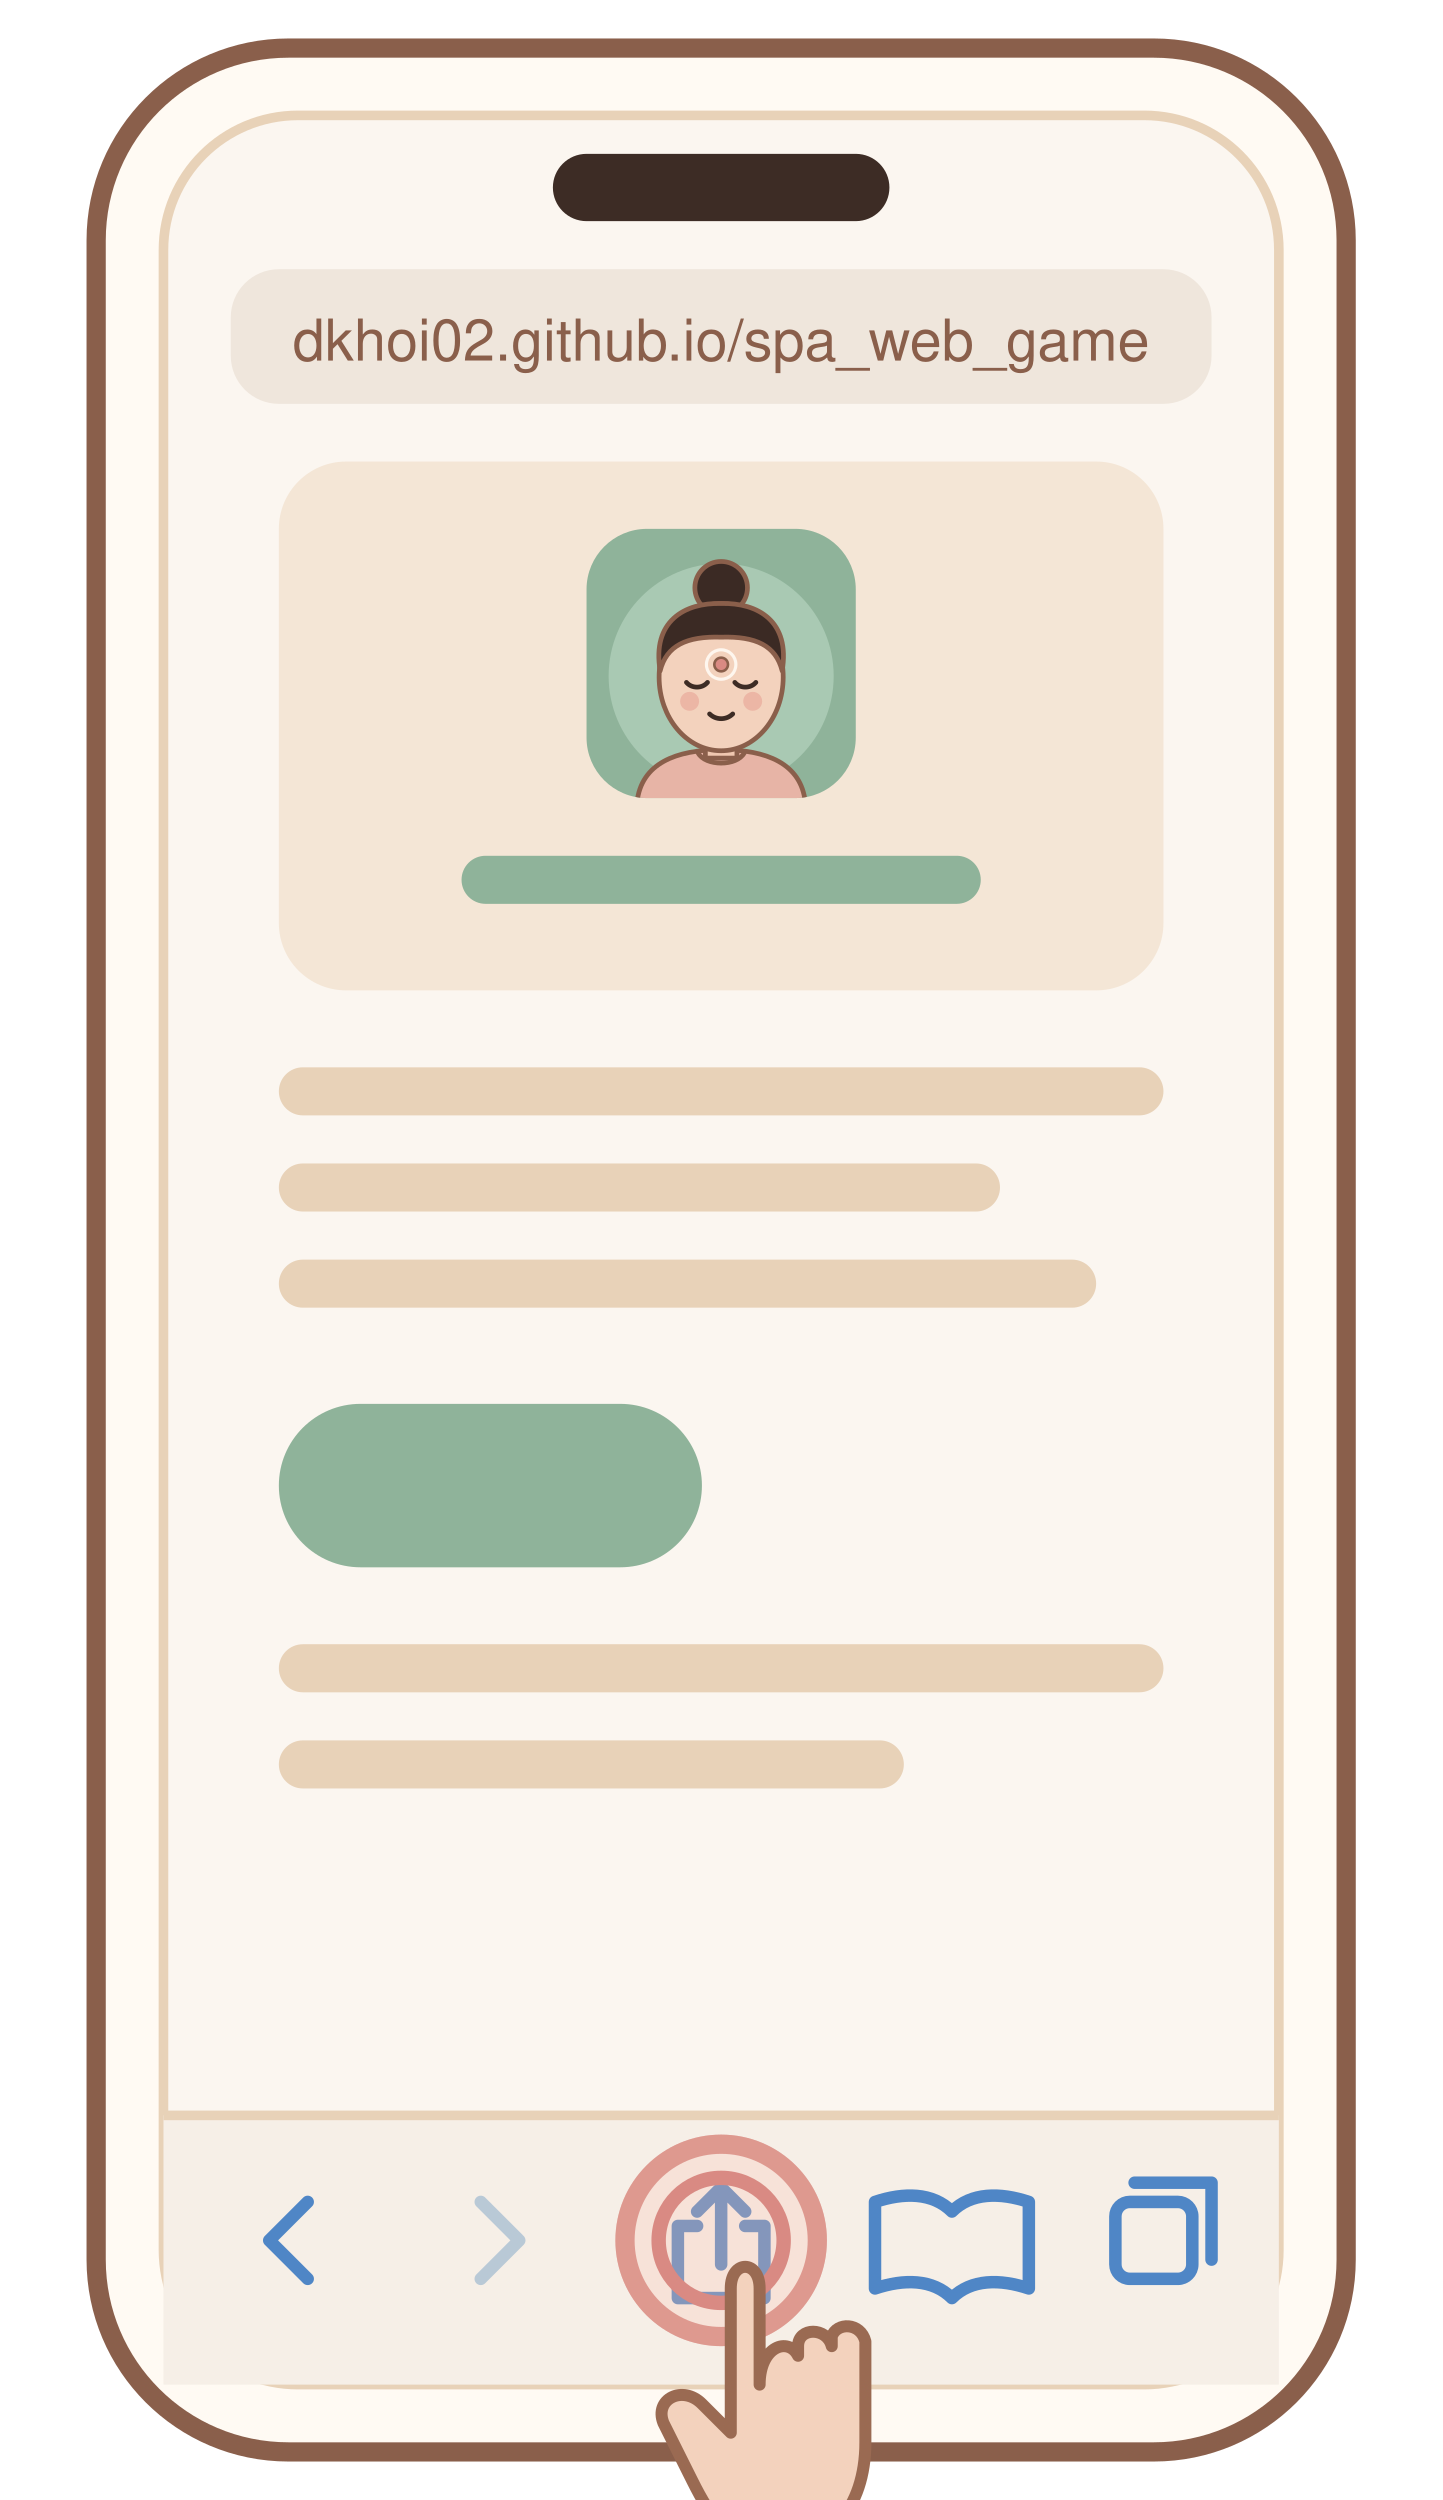
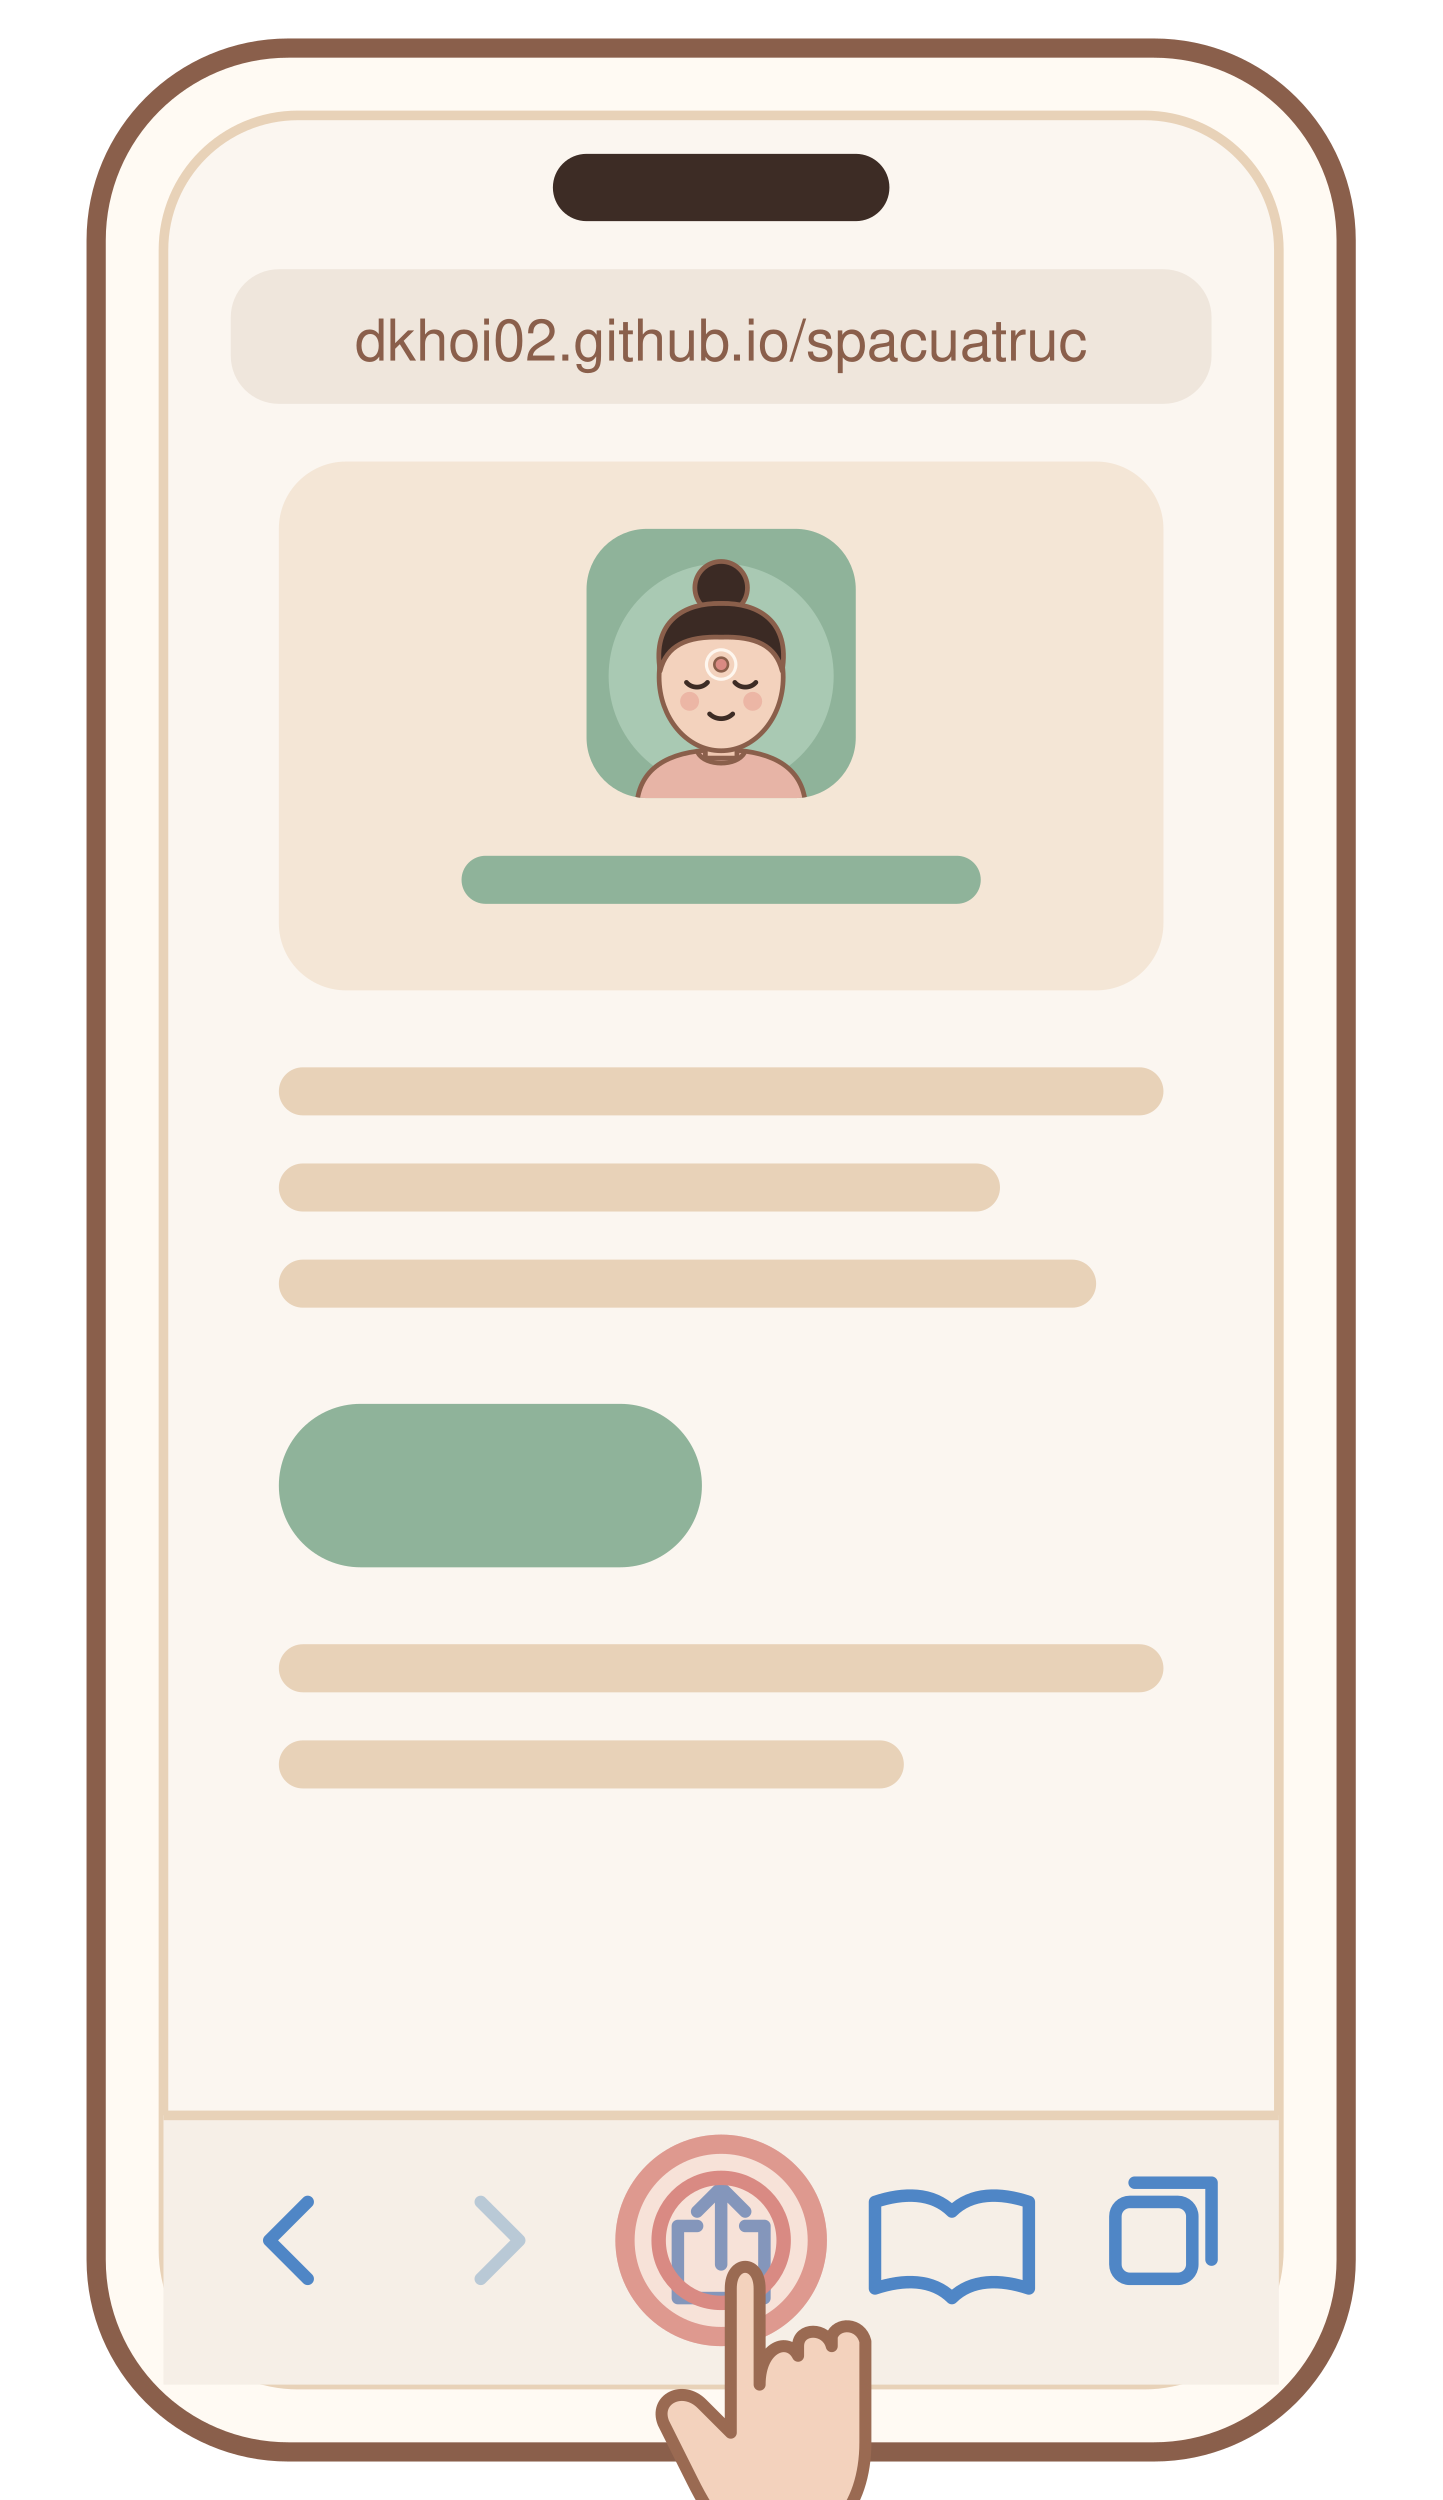
<svg xmlns="http://www.w3.org/2000/svg" viewBox="0 0 300 520" font-family="Helvetica, Arial, sans-serif">
  <defs>
    <clipPath id="ins-icon-clip">
      <rect width="512" height="512" rx="115" />
    </clipPath>
    <symbol id="ins-app-icon" viewBox="0 0 512 512">
      <g clip-path="url(#ins-icon-clip)">
        <rect width="512" height="512" fill="#8fb39a" />
        <circle cx="256" cy="280" r="214" fill="#a9c9b3" />
        <g stroke="#8a5f4b" stroke-width="9" stroke-linejoin="round" stroke-linecap="round">
          <path d="M96 520 C 104 446 170 420 256 420 C 342 420 408 446 416 520 Z" fill="#e7b4a6" />
          <path d="M212 426 C 226 452 286 452 300 426" fill="none" />
          <rect x="226" y="380" width="60" height="56" fill="#efc7b0" />
          <circle cx="256" cy="112" r="50" fill="#3b2a24" />
          <ellipse cx="256" cy="282" rx="118" ry="140" fill="#f3d2bd" />
          <path d="M140 270 C 124 176 186 140 256 142 C 326 140 388 176 372 270 C 360 222 322 204 256 206 C 190 204 152 222 140 270 Z" fill="#3b2a24" />
        </g>
        <g fill="none" stroke="#3d2c25" stroke-width="9" stroke-linecap="round">
          <path d="M190 292 C 200 304 220 304 230 292 M282 292 C 292 304 312 304 322 292" />
          <path d="M234 352 C 246 364 266 364 278 352" />
        </g>
        <circle cx="196" cy="328" r="18" fill="#e9a99b" opacity="0.7" />
        <circle cx="316" cy="328" r="18" fill="#e9a99b" opacity="0.7" />
        <circle cx="256" cy="258" r="28" fill="none" stroke="#fffaf3" stroke-width="6" opacity="0.9" />
        <circle cx="256" cy="258" r="13" fill="#d98a83" stroke="#8a5f4b" stroke-width="5" />
      </g>
    </symbol>
  </defs>
  <rect x="20" y="10" width="260" height="500" rx="40" fill="#fffaf3" stroke="#8a5f4b" stroke-width="4" stroke-linejoin="round" stroke-linecap="round" />
  <rect x="34" y="24" width="232" height="472" rx="28" fill="#fbf6f0" stroke="#e8d2b8" stroke-width="2" />
  <rect x="115" y="32" width="70" height="14" rx="7" fill="#3d2c25" />
  <rect x="48" y="56" width="204" height="28" rx="10" fill="#efe6dc" />
-   <text x="150" y="75" font-size="12" fill="#8a5f4b" text-anchor="middle">dkhoi02.github.io/spa_web_game</text>
+   <text x="150" y="75" font-size="12" fill="#8a5f4b" text-anchor="middle">dkhoi02.github.io/spacuatruc</text>
  <g>
    <rect x="58" y="96" width="184" height="110" rx="14" fill="#f4e6d6" />
    <use href="#ins-app-icon" x="122" y="110" width="56" height="56" />
    <rect x="96" y="178" width="108" height="10" rx="5" fill="#8fb39a" />
    <rect x="58" y="222" width="184" height="10" rx="5" fill="#e8d2b8" />
    <rect x="58" y="242" width="150" height="10" rx="5" fill="#e8d2b8" />
    <rect x="58" y="262" width="170" height="10" rx="5" fill="#e8d2b8" />
    <rect x="58" y="292" width="88" height="34" rx="17" fill="#8fb39a" />
    <rect x="58" y="342" width="184" height="10" rx="5" fill="#e8d2b8" />
    <rect x="58" y="362" width="130" height="10" rx="5" fill="#e8d2b8" />
  </g>
  <rect x="34" y="440" width="232" height="56" fill="#f6efe7" />
  <path d="M34 440 H266" stroke="#e8d2b8" stroke-width="2" />
  <g fill="none" stroke="#4f86c6" stroke-width="2.6" stroke-linecap="round" stroke-linejoin="round">
    <path d="M64 458 L56 466 L64 474" />
    <path d="M100 458 L108 466 L100 474" stroke="#b9c9d6" />
    <path d="M182 458 C 188 456 194 456 198 460 C 202 456 208 456 214 458 V476 C 208 474 202 474 198 478 C 194 474 188 474 182 476 Z" />
    <rect x="232" y="458" width="16" height="16" rx="3" />
    <path d="M236 454 H252 V470" />
  </g>
  <circle cx="150" cy="466" r="20" fill="#fffaf3" stroke="#d98a83" stroke-width="4" />
  <g transform="translate(150 467) scale(1)" fill="none" stroke="#4f86c6" stroke-width="2.6" stroke-linecap="round" stroke-linejoin="round">
    <path d="M-5 -4 H-9 V11 H9 V-4 H5" />
    <path d="M0 4 V-12 M-5 -7 L0 -12 L5 -7" />
  </g>
  <g transform="translate(150 466)">
    <circle r="22" fill="#e7b4a6" opacity="0.35" />
    <circle r="13" fill="none" stroke="#d98a83" stroke-width="3" />
    <path d="M6 10 C 6 2 12 0 14 4 L 14 2 C 14 -2 20 -2 21 2 L 21 0 C 22 -3 27 -3 28 1 L 28 22 C 28 36 20 44 10 44 C 0 44 -4 38 -8 30 L -14 18 C -16 13 -10 10 -6 14 L 0 20 L 0 -10 C 0 -16 6 -16 6 -10 Z" fill="#f3d2bd" stroke="#9a6a52" stroke-width="2.5" stroke-linejoin="round" transform="translate(2 20)" />
  </g>
</svg>
